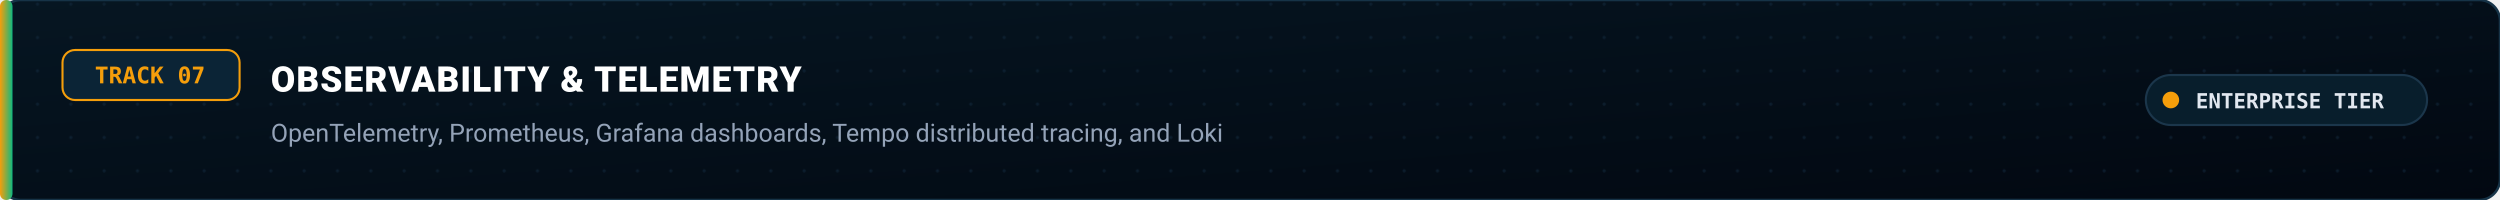
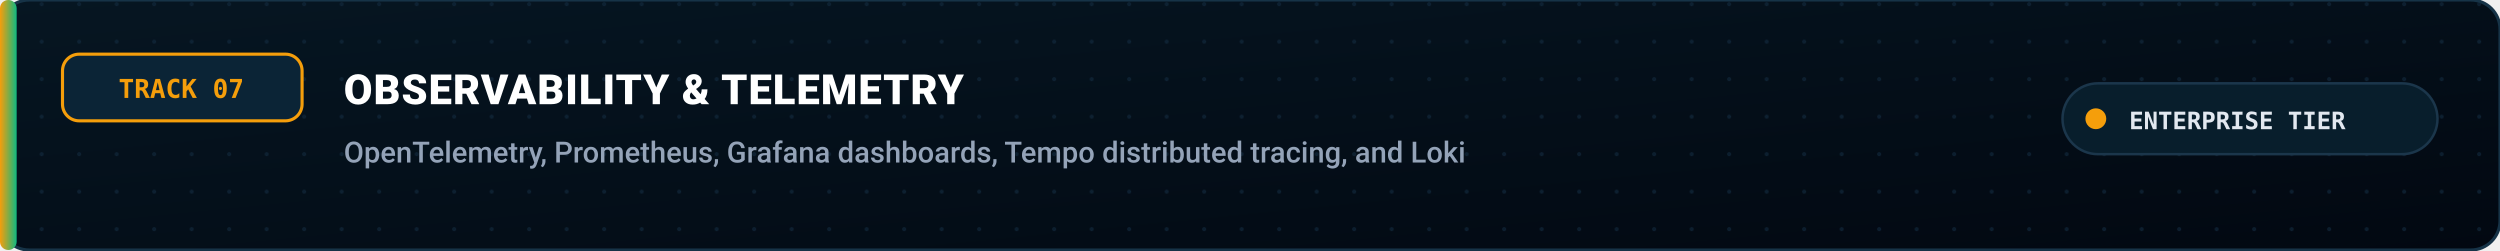
- <svg xmlns="http://www.w3.org/2000/svg" viewBox="0 0 1200 96" width="100%" height="100%">
+ <svg xmlns="http://www.w3.org/2000/svg" viewBox="0 0 1200 120" width="100%" height="100%">
  <defs>
    <linearGradient id="secGrad_07" x1="0%" y1="0%" x2="100%" y2="0%">
      <stop offset="0%" stop-color="#F59E0B" />
      <stop offset="100%" stop-color="#10B981" />
    </linearGradient>
    <linearGradient id="barBg_07" x1="0%" y1="0%" x2="100%" y2="100%">
      <stop offset="0%" stop-color="#061622" />
      <stop offset="100%" stop-color="#020811" />
    </linearGradient>
-     <pattern id="dotGrid_07" width="16" height="16" patternUnits="userSpaceOnUse">
-       <circle cx="2" cy="2" r="0.8" fill="#132a3e" />
+     <pattern id="dotGrid_07" width="18" height="18" patternUnits="userSpaceOnUse">
+       <circle cx="2" cy="2" r="1" fill="#132a3e" />
    </pattern>
  </defs>
  <style>
    .mono { font-family: 'JetBrains Mono', 'Fira Code', monospace; }
    .sans { font-family: -apple-system, BlinkMacSystemFont, 'Segoe UI', Roboto, sans-serif; }
  </style>
-   <rect width="1200" height="96" rx="10" fill="url(#barBg_07)" stroke="#163347" stroke-width="1.2" />
-   <rect width="1200" height="96" fill="url(#dotGrid_07)" opacity="0.5" />
-   <rect x="0" y="0" width="6" height="96" rx="3" fill="url(#secGrad_07)" />
-   <g transform="translate(30, 24)">
-     <rect x="0" y="0" width="85" height="24" rx="6" fill="#0b2436" stroke="#F59E0B" stroke-width="1" />
-     <text x="42" y="16" fill="#F59E0B" class="mono" font-size="11" font-weight="700" text-anchor="middle">TRACK 07</text>
+   <rect width="1200" height="120" rx="14" fill="url(#barBg_07)" stroke="#163347" stroke-width="1.5" />
+   <rect width="1200" height="120" fill="url(#dotGrid_07)" opacity="0.6" />
+   <rect x="0" y="0" width="8" height="120" rx="4" fill="url(#secGrad_07)" />
+   <g transform="translate(30, 26)">
+     <rect x="0" y="0" width="115" height="32" rx="8" fill="#0b2436" stroke="#F59E0B" stroke-width="1.5" />
+     <text x="57" y="21" fill="#F59E0B" class="mono" font-size="12.5" font-weight="800" text-anchor="middle">TRACK 07</text>
  </g>
-   <g transform="translate(130, 26)">
-     <text x="0" y="18" fill="#FFFFFF" class="sans" font-size="17" font-weight="800" letter-spacing="0.5">OBSERVABILITY &amp; TELEMETRY</text>
-     <text x="0" y="42" fill="#94A3B8" class="sans" font-size="12">OpenTelemetry, Prometheus, Grafana dashboards, Tempo distributed tracing, and Loki</text>
+   <g transform="translate(165, 26)">
+     <text x="0" y="24" fill="#FFFFFF" class="sans" font-size="20" font-weight="900" letter-spacing="0.5">OBSERVABILITY &amp; TELEMETRY</text>
+     <text x="0" y="52" fill="#94A3B8" class="sans" font-size="14" font-weight="500">OpenTelemetry, Prometheus, Grafana dashboards, Tempo distributed tracing, and Loki</text>
  </g>
-   <g transform="translate(1030, 36)">
-     <rect x="0" y="0" width="135" height="24" rx="12" fill="#081e2c" stroke="#1b364b" />
-     <circle cx="12" cy="12" r="4" fill="#F59E0B" />
-     <text x="24" y="16" fill="#E2E8F0" class="mono" font-size="10" font-weight="600">ENTERPRISE TIER</text>
+   <g transform="translate(990, 40)">
+     <rect x="0" y="0" width="180" height="34" rx="17" fill="#081e2c" stroke="#1b364b" stroke-width="1.2" />
+     <circle cx="16" cy="17" r="5" fill="#F59E0B" />
+     <text x="32" y="22" fill="#E2E8F0" class="mono" font-size="11.5" font-weight="700">ENTERPRISE TIER</text>
  </g>
</svg>
